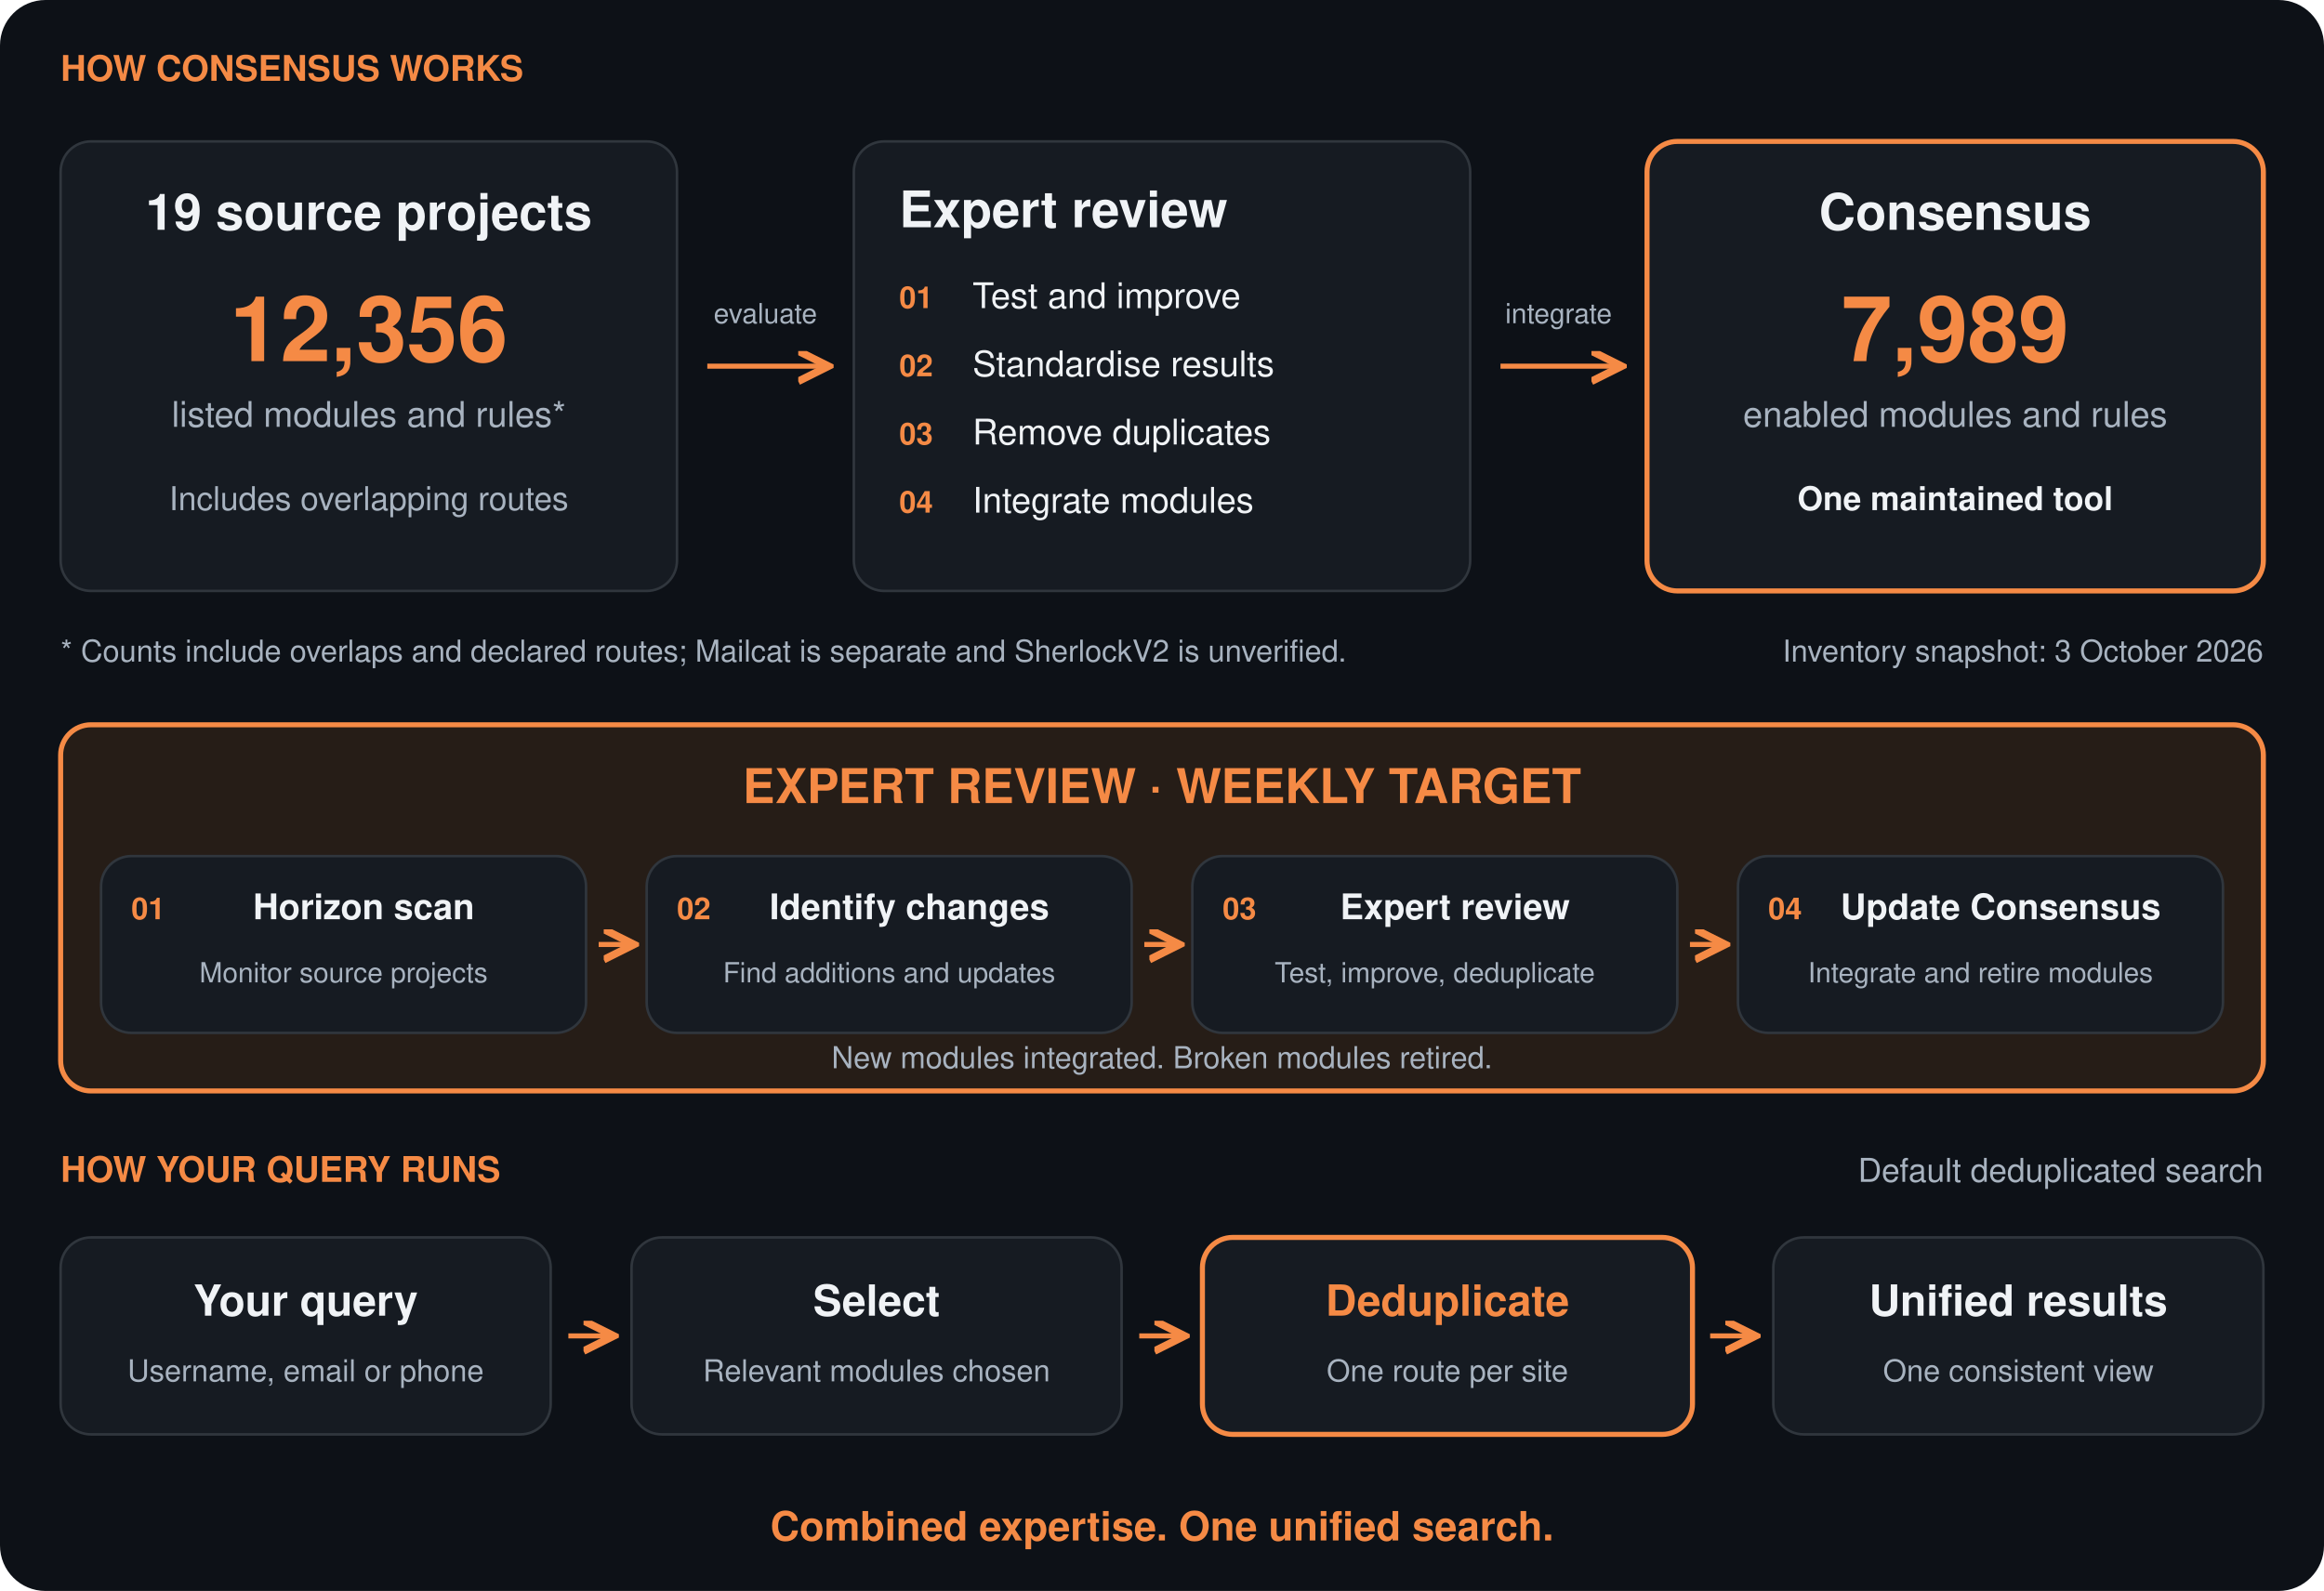
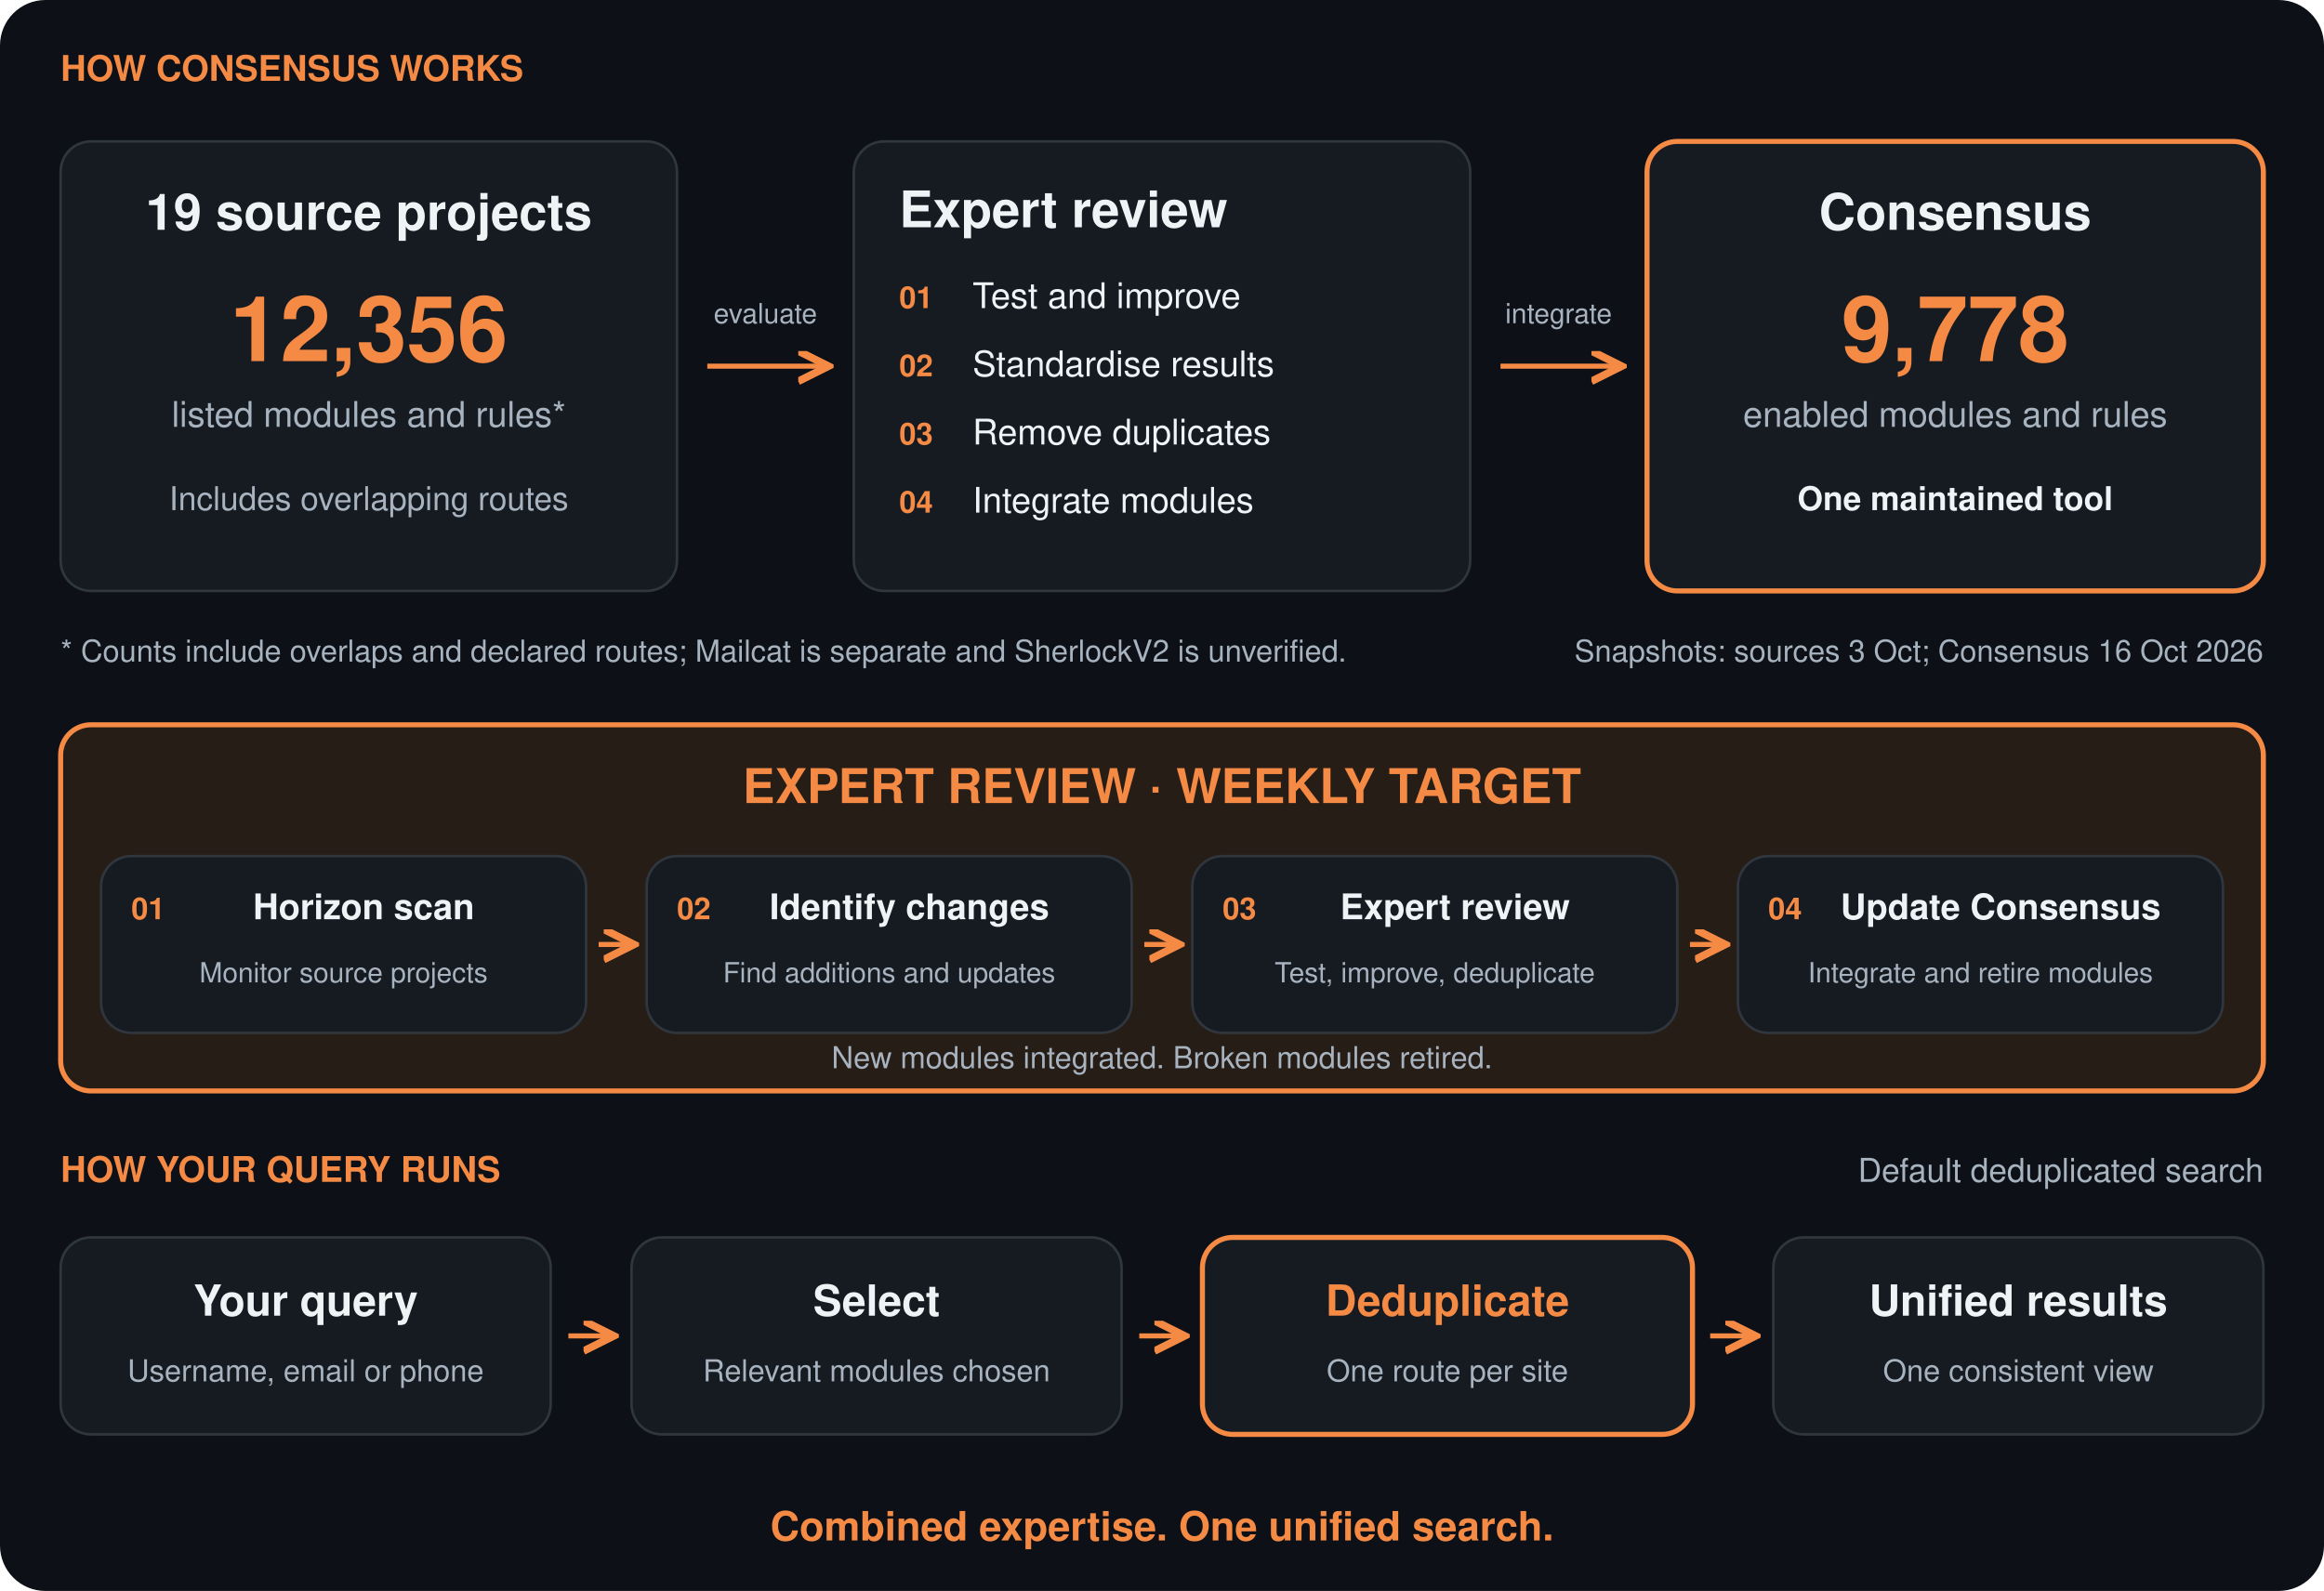
<svg xmlns="http://www.w3.org/2000/svg" width="920" height="630" viewBox="0 0 920 630" role="img" aria-labelledby="title desc">
  <rect width="920" height="630" rx="18" fill="#0d1117" />
  <defs>
    <marker id="arrow" markerWidth="7" markerHeight="7" refX="5" refY="3" orient="auto">
      <path d="M0 0L6 3L0 6" fill="none" stroke="#f58a45" stroke-width="1.5" />
    </marker>
  </defs>
  <g font-family="Segoe UI, Helvetica, Arial, sans-serif">
    <text x="24" y="32" font-size="14" fill="#f58a45" font-weight="700" text-anchor="start">HOW CONSENSUS WORKS</text>
    <rect x="24" y="56" width="244" height="178" rx="12" fill="#161b22" stroke="#30363d" stroke-width="1" />
    <rect x="338" y="56" width="244" height="178" rx="12" fill="#161b22" stroke="#30363d" stroke-width="1" />
    <rect x="652" y="56" width="244" height="178" rx="12" fill="#161b22" stroke="#f58a45" stroke-width="2" />
    <text x="146" y="91" font-size="20" fill="#f0f3f6" font-weight="650" text-anchor="middle">19 source projects</text>
    <text x="146" y="143" font-size="36" fill="#f58a45" font-weight="700" text-anchor="middle">12,356</text>
    <text x="146" y="169" font-size="14" fill="#a8b3c0" font-weight="400" text-anchor="middle">listed modules and rules*</text>
    <text x="146" y="202" font-size="13" fill="#a8b3c0" font-weight="400" text-anchor="middle">Includes overlapping routes</text>
    <text x="356" y="90" font-size="20" fill="#f0f3f6" font-weight="650" text-anchor="start">Expert review</text>
    <text x="356" y="122" font-size="12" fill="#f58a45" font-weight="700" text-anchor="start">01</text>
    <text x="385" y="122" font-size="14" fill="#f0f3f6" font-weight="400" text-anchor="start">Test and improve</text>
    <text x="356" y="149" font-size="12" fill="#f58a45" font-weight="700" text-anchor="start">02</text>
    <text x="385" y="149" font-size="14" fill="#f0f3f6" font-weight="400" text-anchor="start">Standardise results</text>
    <text x="356" y="176" font-size="12" fill="#f58a45" font-weight="700" text-anchor="start">03</text>
    <text x="385" y="176" font-size="14" fill="#f0f3f6" font-weight="400" text-anchor="start">Remove duplicates</text>
    <text x="356" y="203" font-size="12" fill="#f58a45" font-weight="700" text-anchor="start">04</text>
    <text x="385" y="203" font-size="14" fill="#f0f3f6" font-weight="400" text-anchor="start">Integrate modules</text>
    <text x="774" y="91" font-size="20" fill="#f0f3f6" font-weight="650" text-anchor="middle">Consensus</text>
-     <text x="774" y="143" font-size="36" fill="#f58a45" font-weight="700" text-anchor="middle">7,989</text>
+     <text x="774" y="143" font-size="36" fill="#f58a45" font-weight="700" text-anchor="middle">9,778</text>
    <text x="774" y="169" font-size="14" fill="#a8b3c0" font-weight="400" text-anchor="middle">enabled modules and rules</text>
    <text x="774" y="202" font-size="13" fill="#f0f3f6" font-weight="600" text-anchor="middle">One maintained tool</text>
    <path d="M280 145L326 145" fill="none" stroke="#f58a45" stroke-width="2" marker-end="url(#arrow)" />
    <text x="303" y="128" font-size="11" fill="#a8b3c0" font-weight="400" text-anchor="middle">evaluate</text>
    <path d="M594 145L640 145" fill="none" stroke="#f58a45" stroke-width="2" marker-end="url(#arrow)" />
    <text x="617" y="128" font-size="11" fill="#a8b3c0" font-weight="400" text-anchor="middle">integrate</text>
    <text x="24" y="262" font-size="12" fill="#a8b3c0" font-weight="400" text-anchor="start">* Counts include overlaps and declared routes; Mailcat is separate and SherlockV2 is unverified.</text>
-     <text x="896" y="262" font-size="12" fill="#a8b3c0" font-weight="400" text-anchor="end">Inventory snapshot: 3 October 2026</text>
+     <text x="896" y="262" font-size="12" fill="#a8b3c0" font-weight="400" text-anchor="end">Snapshots: sources 3 Oct; Consensus 16 Oct 2026</text>
    <rect x="24" y="287" width="872" height="145" rx="12" fill="#261d17" stroke="#f58a45" stroke-width="2" />
    <text x="460" y="318" font-size="19" fill="#f58a45" font-weight="700" text-anchor="middle">EXPERT REVIEW · WEEKLY TARGET</text>
    <rect x="40" y="339" width="192" height="70" rx="12" fill="#161b22" stroke="#30363d" stroke-width="1" />
    <text x="52" y="364" font-size="12" fill="#f58a45" font-weight="700" text-anchor="start">01</text>
    <text x="144" y="364" font-size="14" fill="#f0f3f6" font-weight="600" text-anchor="middle">Horizon scan</text>
    <text x="136" y="389" font-size="11" fill="#a8b3c0" font-weight="400" text-anchor="middle">Monitor source projects</text>
    <path d="M237 374L249 374" fill="none" stroke="#f58a45" stroke-width="2" marker-end="url(#arrow)" />
    <rect x="256" y="339" width="192" height="70" rx="12" fill="#161b22" stroke="#30363d" stroke-width="1" />
    <text x="268" y="364" font-size="12" fill="#f58a45" font-weight="700" text-anchor="start">02</text>
    <text x="360" y="364" font-size="14" fill="#f0f3f6" font-weight="600" text-anchor="middle">Identify changes</text>
    <text x="352" y="389" font-size="11" fill="#a8b3c0" font-weight="400" text-anchor="middle">Find additions and updates</text>
    <path d="M453 374L465 374" fill="none" stroke="#f58a45" stroke-width="2" marker-end="url(#arrow)" />
    <rect x="472" y="339" width="192" height="70" rx="12" fill="#161b22" stroke="#30363d" stroke-width="1" />
    <text x="484" y="364" font-size="12" fill="#f58a45" font-weight="700" text-anchor="start">03</text>
    <text x="576" y="364" font-size="14" fill="#f0f3f6" font-weight="600" text-anchor="middle">Expert review</text>
    <text x="568" y="389" font-size="11" fill="#a8b3c0" font-weight="400" text-anchor="middle">Test, improve, deduplicate</text>
    <path d="M669 374L681 374" fill="none" stroke="#f58a45" stroke-width="2" marker-end="url(#arrow)" />
    <rect x="688" y="339" width="192" height="70" rx="12" fill="#161b22" stroke="#30363d" stroke-width="1" />
    <text x="700" y="364" font-size="12" fill="#f58a45" font-weight="700" text-anchor="start">04</text>
    <text x="792" y="364" font-size="14" fill="#f0f3f6" font-weight="600" text-anchor="middle">Update Consensus</text>
    <text x="784" y="389" font-size="11" fill="#a8b3c0" font-weight="400" text-anchor="middle">Integrate and retire modules</text>
    <text x="460" y="423" font-size="12" fill="#a8b3c0" font-weight="400" text-anchor="middle">New modules integrated. Broken modules retired.</text>
    <text x="24" y="468" font-size="14" fill="#f58a45" font-weight="700" text-anchor="start">HOW YOUR QUERY RUNS</text>
    <text x="896" y="468" font-size="13" fill="#a8b3c0" font-weight="400" text-anchor="end">Default deduplicated search</text>
    <rect x="24" y="490" width="194" height="78" rx="12" fill="#161b22" stroke="#30363d" stroke-width="1" />
    <text x="121" y="521" font-size="17" fill="#f0f3f6" font-weight="600" text-anchor="middle">Your query</text>
    <text x="121" y="547" font-size="12" fill="#a8b3c0" font-weight="400" text-anchor="middle">Username, email or phone</text>
    <path d="M225 529L241 529" fill="none" stroke="#f58a45" stroke-width="2" marker-end="url(#arrow)" />
    <rect x="250" y="490" width="194" height="78" rx="12" fill="#161b22" stroke="#30363d" stroke-width="1" />
    <text x="347" y="521" font-size="17" fill="#f0f3f6" font-weight="600" text-anchor="middle">Select</text>
    <text x="347" y="547" font-size="12" fill="#a8b3c0" font-weight="400" text-anchor="middle">Relevant modules chosen</text>
    <path d="M451 529L467 529" fill="none" stroke="#f58a45" stroke-width="2" marker-end="url(#arrow)" />
    <rect x="476" y="490" width="194" height="78" rx="12" fill="#161b22" stroke="#f58a45" stroke-width="2" />
    <text x="573" y="521" font-size="17" fill="#f58a45" font-weight="600" text-anchor="middle">Deduplicate</text>
    <text x="573" y="547" font-size="12" fill="#a8b3c0" font-weight="400" text-anchor="middle">One route per site</text>
    <path d="M677 529L693 529" fill="none" stroke="#f58a45" stroke-width="2" marker-end="url(#arrow)" />
    <rect x="702" y="490" width="194" height="78" rx="12" fill="#161b22" stroke="#30363d" stroke-width="1" />
    <text x="799" y="521" font-size="17" fill="#f0f3f6" font-weight="600" text-anchor="middle">Unified results</text>
    <text x="799" y="547" font-size="12" fill="#a8b3c0" font-weight="400" text-anchor="middle">One consistent view</text>
    <text x="460" y="610" font-size="16" fill="#f58a45" font-weight="600" text-anchor="middle">Combined expertise. One unified search.</text>
  </g>
</svg>
